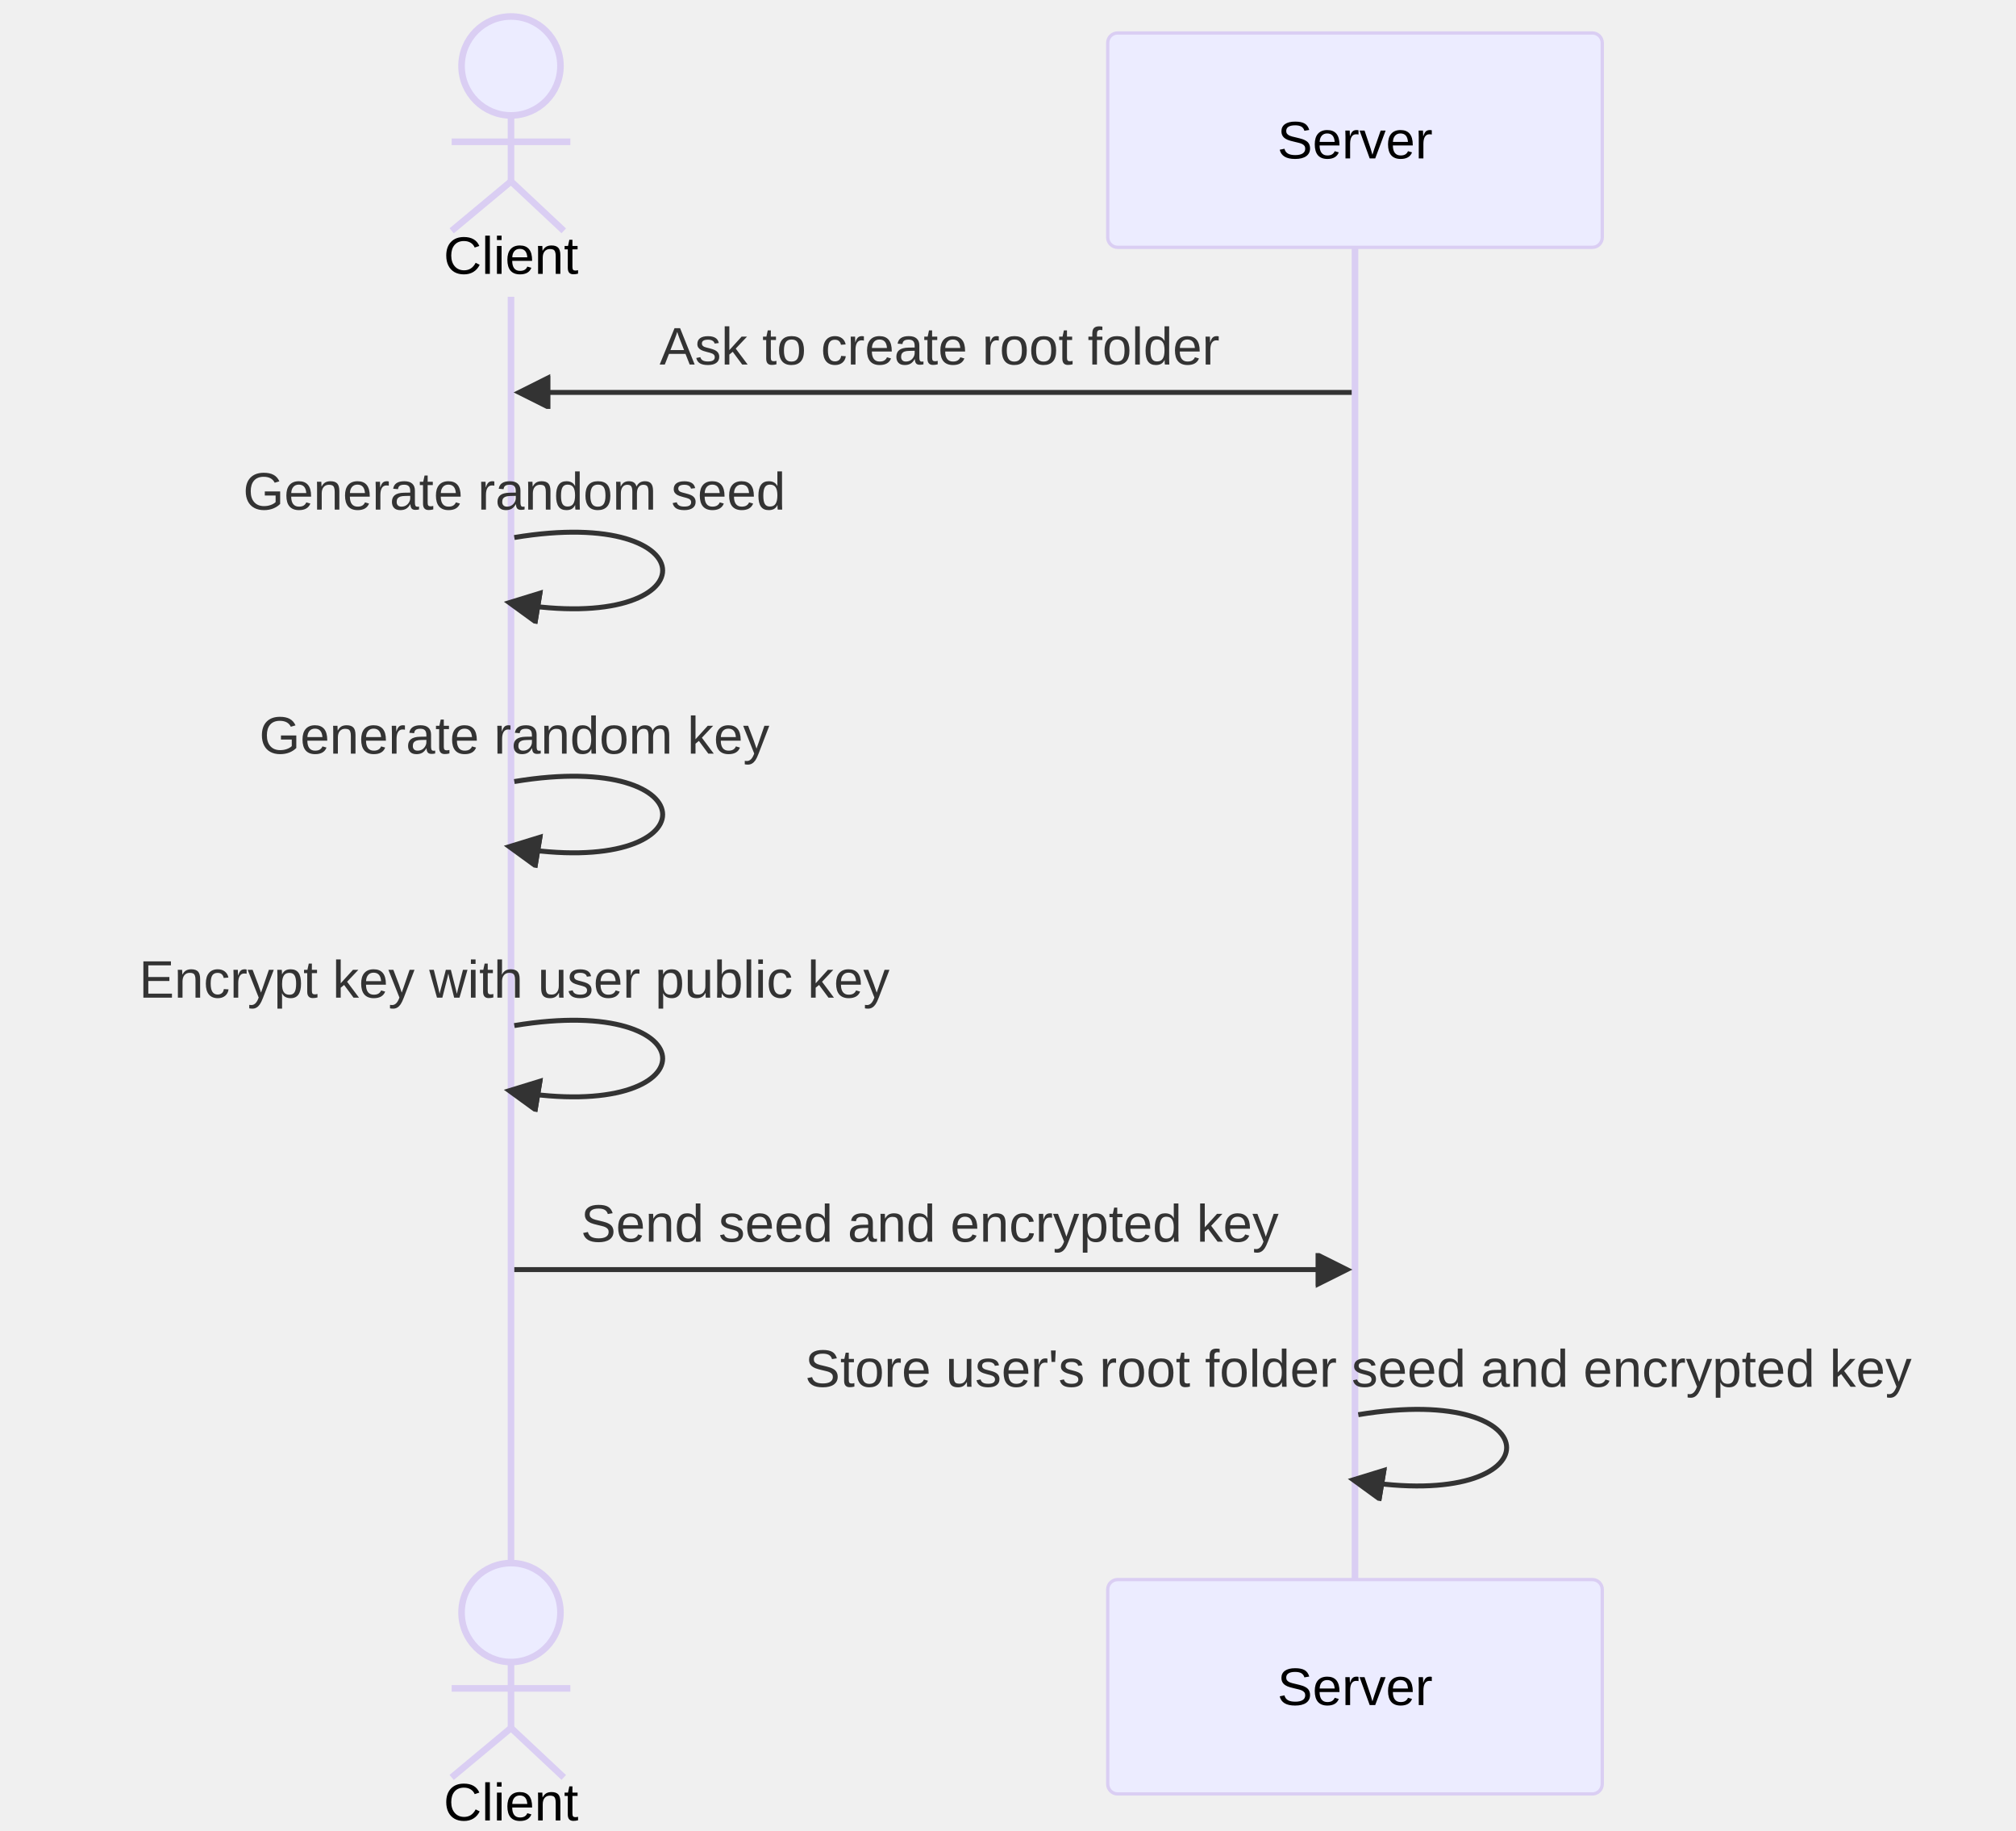
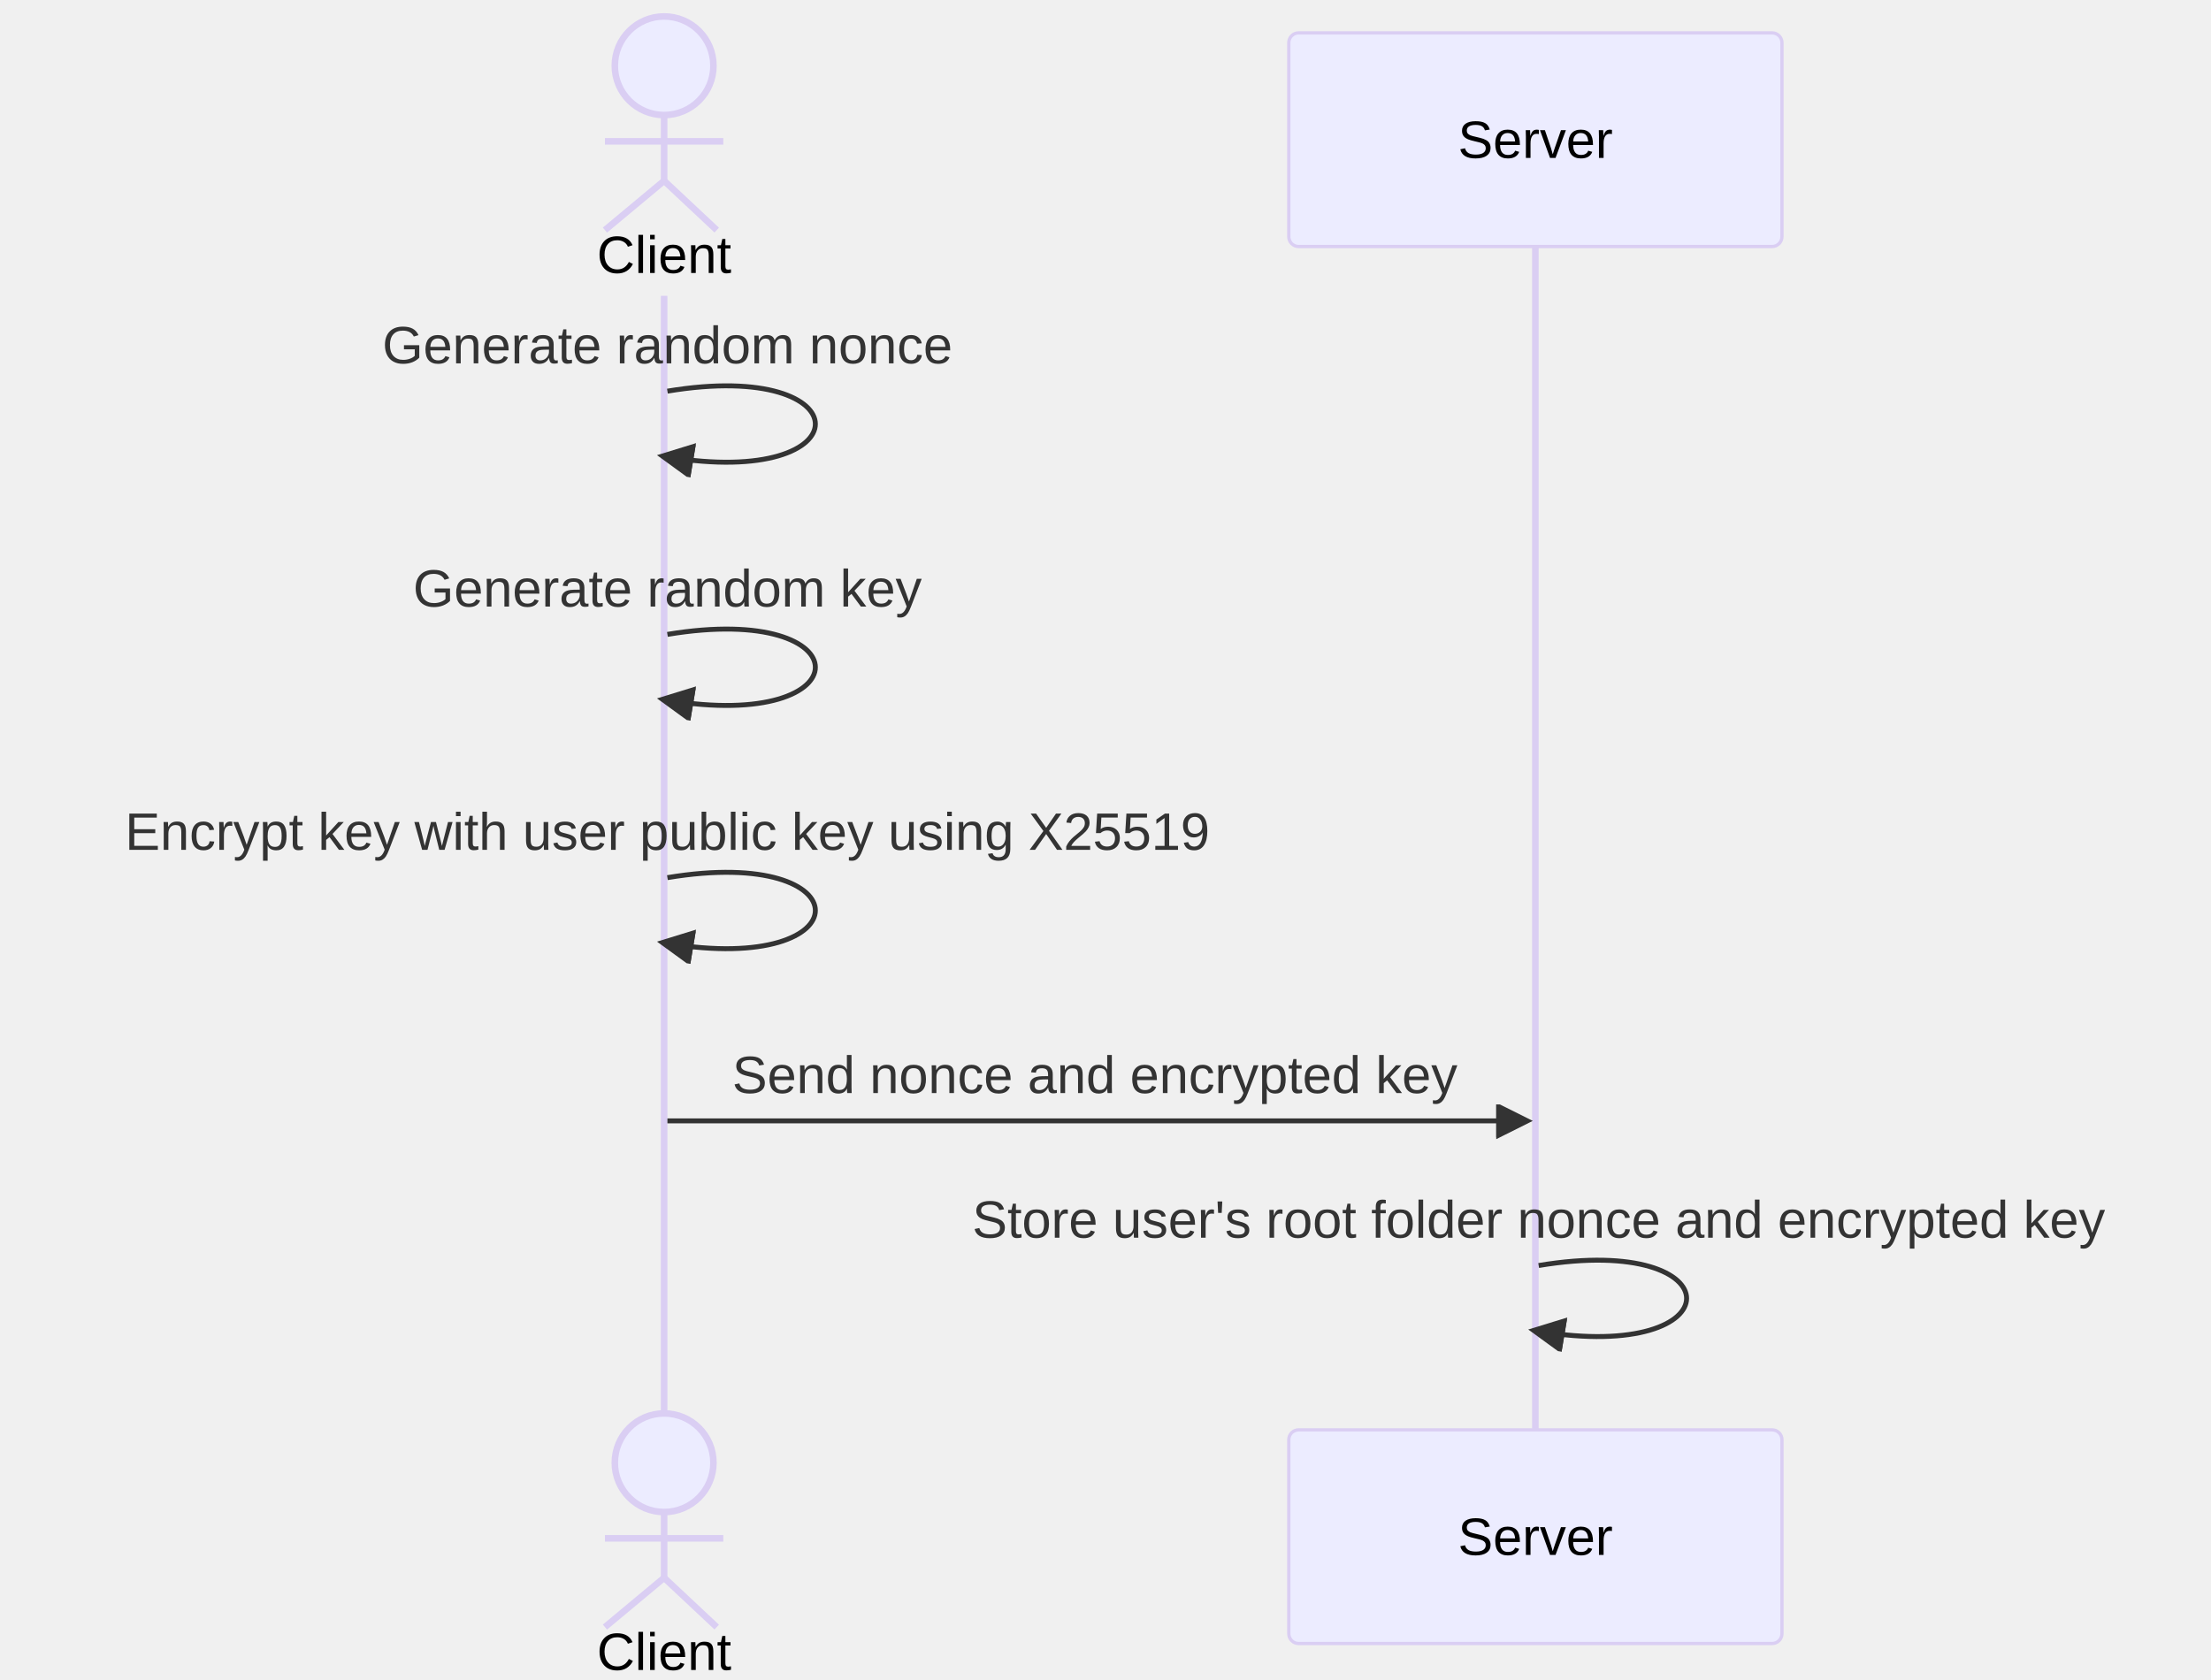
- <svg xmlns="http://www.w3.org/2000/svg" aria-roledescription="sequence" role="graphics-document document" viewBox="-80 -10 611.5 555" style="max-width: 611.5px; background-color: white;" width="100%" id="my-svg">
+ <svg xmlns="http://www.w3.org/2000/svg" aria-roledescription="sequence" role="graphics-document document" viewBox="-127 -10 672.5 511" style="max-width: 672.5px; background-color: white;" width="100%" id="my-svg">
  <g>
-     <rect class="actor" ry="3" rx="3" height="65" width="150" stroke="#666" fill="#eaeaea" y="469" x="256" />
-     <text style="text-anchor: middle; font-size: 16px; font-weight: 400;" class="actor" alignment-baseline="central" dominant-baseline="central" y="501.5" x="331">
-       <tspan dy="0" x="331">Server</tspan>
+     <rect class="actor" ry="3" rx="3" height="65" width="150" stroke="#666" fill="#eaeaea" y="425" x="265" />
+     <text style="text-anchor: middle; font-size: 16px; font-weight: 400;" class="actor" alignment-baseline="central" dominant-baseline="central" y="457.5" x="340">
+       <tspan dy="0" x="340">Server</tspan>
    </text>
  </g>
  <g>
-     <line stroke="#999" stroke-width="0.5px" class="200" y2="469" x2="331" y1="5" x1="331" id="actor1" />
+     <line stroke="#999" stroke-width="0.5px" class="200" y2="425" x2="340" y1="5" x1="340" id="actor1" />
    <g id="root-1">
-       <rect class="actor" ry="3" rx="3" height="65" width="150" stroke="#666" fill="#eaeaea" y="0" x="256" />
-       <text style="text-anchor: middle; font-size: 16px; font-weight: 400;" class="actor" alignment-baseline="central" dominant-baseline="central" y="32.5" x="331">
-         <tspan dy="0" x="331">Server</tspan>
+       <rect class="actor" ry="3" rx="3" height="65" width="150" stroke="#666" fill="#eaeaea" y="0" x="265" />
+       <text style="text-anchor: middle; font-size: 16px; font-weight: 400;" class="actor" alignment-baseline="central" dominant-baseline="central" y="32.5" x="340">
+         <tspan dy="0" x="340">Server</tspan>
      </text>
    </g>
  </g>
  <style>#my-svg{font-family:"trebuchet ms",verdana,arial,sans-serif;font-size:16px;fill:#333;}#my-svg .error-icon{fill:#552222;}#my-svg .error-text{fill:#552222;stroke:#552222;}#my-svg .edge-thickness-normal{stroke-width:2px;}#my-svg .edge-thickness-thick{stroke-width:3.5px;}#my-svg .edge-pattern-solid{stroke-dasharray:0;}#my-svg .edge-pattern-dashed{stroke-dasharray:3;}#my-svg .edge-pattern-dotted{stroke-dasharray:2;}#my-svg .marker{fill:#333333;stroke:#333333;}#my-svg .marker.cross{stroke:#333333;}#my-svg svg{font-family:"trebuchet ms",verdana,arial,sans-serif;font-size:16px;}#my-svg .actor{stroke:hsl(259.626, 59.777%, 87.902%);fill:#ECECFF;}#my-svg text.actor&gt;tspan{fill:black;stroke:none;}#my-svg .actor-line{stroke:grey;}#my-svg .messageLine0{stroke-width:1.5;stroke-dasharray:none;stroke:#333;}#my-svg .messageLine1{stroke-width:1.5;stroke-dasharray:2,2;stroke:#333;}#my-svg #arrowhead path{fill:#333;stroke:#333;}#my-svg .sequenceNumber{fill:white;}#my-svg #sequencenumber{fill:#333;}#my-svg #crosshead path{fill:#333;stroke:#333;}#my-svg .messageText{fill:#333;stroke:none;}#my-svg .labelBox{stroke:hsl(259.626, 59.777%, 87.902%);fill:#ECECFF;}#my-svg .labelText,#my-svg .labelText&gt;tspan{fill:black;stroke:none;}#my-svg .loopText,#my-svg .loopText&gt;tspan{fill:black;stroke:none;}#my-svg .loopLine{stroke-width:2px;stroke-dasharray:2,2;stroke:hsl(259.626, 59.777%, 87.902%);fill:hsl(259.626, 59.777%, 87.902%);}#my-svg .note{stroke:#aaaa33;fill:#fff5ad;}#my-svg .noteText,#my-svg .noteText&gt;tspan{fill:black;stroke:none;}#my-svg .activation0{fill:#f4f4f4;stroke:#666;}#my-svg .activation1{fill:#f4f4f4;stroke:#666;}#my-svg .activation2{fill:#f4f4f4;stroke:#666;}#my-svg .actorPopupMenu{position:absolute;}#my-svg .actorPopupMenuPanel{position:absolute;fill:#ECECFF;box-shadow:0px 8px 16px 0px rgba(0,0,0,0.2);filter:drop-shadow(3px 5px 2px rgb(0 0 0 / 0.4));}#my-svg .actor-man line{stroke:hsl(259.626, 59.777%, 87.902%);fill:#ECECFF;}#my-svg .actor-man circle,#my-svg line{stroke:hsl(259.626, 59.777%, 87.902%);fill:#ECECFF;stroke-width:2px;}#my-svg :root{--mermaid-font-family:"trebuchet ms",verdana,arial,sans-serif;}</style>
  <g />
  <defs>
    <symbol height="24" width="24" id="computer">
      <path d="M2 2v13h20v-13h-20zm18 11h-16v-9h16v9zm-10.228 6l.466-1h3.524l.467 1h-4.457zm14.228 3h-24l2-6h2.104l-1.33 4h18.45l-1.297-4h2.073l2 6zm-5-10h-14v-7h14v7z" transform="scale(.5)" />
    </symbol>
  </defs>
  <defs>
    <symbol clip-rule="evenodd" fill-rule="evenodd" id="database">
      <path d="M12.258.001l.256.004.255.005.253.008.251.01.249.012.247.015.246.016.242.019.241.02.239.023.236.024.233.027.231.028.229.031.225.032.223.034.22.036.217.038.214.04.211.041.208.043.205.045.201.046.198.048.194.05.191.051.187.053.183.054.18.056.175.057.172.059.168.06.163.061.16.063.155.064.15.066.074.033.073.033.071.034.07.034.069.035.068.035.067.035.066.035.064.036.064.036.062.036.06.036.06.037.058.037.058.037.055.038.055.038.053.038.052.038.051.039.05.039.048.039.047.039.045.04.044.04.043.04.041.04.04.041.039.041.037.041.036.041.034.041.033.042.032.042.03.042.029.042.027.042.026.043.024.043.023.043.021.043.02.043.018.044.017.043.015.044.013.044.012.044.011.045.009.044.007.045.006.045.004.045.002.045.001.045v17l-.001.045-.002.045-.004.045-.006.045-.007.045-.009.044-.011.045-.012.044-.013.044-.015.044-.017.043-.018.044-.02.043-.021.043-.023.043-.024.043-.026.043-.027.042-.029.042-.03.042-.032.042-.033.042-.034.041-.036.041-.037.041-.039.041-.04.041-.041.04-.043.04-.044.04-.045.04-.047.039-.048.039-.05.039-.051.039-.052.038-.053.038-.055.038-.055.038-.058.037-.058.037-.06.037-.06.036-.062.036-.064.036-.064.036-.066.035-.067.035-.068.035-.069.035-.07.034-.071.034-.073.033-.074.033-.15.066-.155.064-.16.063-.163.061-.168.06-.172.059-.175.057-.18.056-.183.054-.187.053-.191.051-.194.05-.198.048-.201.046-.205.045-.208.043-.211.041-.214.04-.217.038-.22.036-.223.034-.225.032-.229.031-.231.028-.233.027-.236.024-.239.023-.241.02-.242.019-.246.016-.247.015-.249.012-.251.01-.253.008-.255.005-.256.004-.258.001-.258-.001-.256-.004-.255-.005-.253-.008-.251-.01-.249-.012-.247-.015-.245-.016-.243-.019-.241-.02-.238-.023-.236-.024-.234-.027-.231-.028-.228-.031-.226-.032-.223-.034-.22-.036-.217-.038-.214-.04-.211-.041-.208-.043-.204-.045-.201-.046-.198-.048-.195-.05-.19-.051-.187-.053-.184-.054-.179-.056-.176-.057-.172-.059-.167-.06-.164-.061-.159-.063-.155-.064-.151-.066-.074-.033-.072-.033-.072-.034-.07-.034-.069-.035-.068-.035-.067-.035-.066-.035-.064-.036-.063-.036-.062-.036-.061-.036-.06-.037-.058-.037-.057-.037-.056-.038-.055-.038-.053-.038-.052-.038-.051-.039-.049-.039-.049-.039-.046-.039-.046-.04-.044-.04-.043-.04-.041-.04-.04-.041-.039-.041-.037-.041-.036-.041-.034-.041-.033-.042-.032-.042-.03-.042-.029-.042-.027-.042-.026-.043-.024-.043-.023-.043-.021-.043-.02-.043-.018-.044-.017-.043-.015-.044-.013-.044-.012-.044-.011-.045-.009-.044-.007-.045-.006-.045-.004-.045-.002-.045-.001-.045v-17l.001-.045.002-.045.004-.045.006-.045.007-.045.009-.044.011-.045.012-.044.013-.044.015-.044.017-.043.018-.044.02-.043.021-.043.023-.043.024-.043.026-.043.027-.042.029-.042.03-.042.032-.042.033-.042.034-.041.036-.041.037-.041.039-.041.04-.041.041-.04.043-.04.044-.04.046-.04.046-.039.049-.039.049-.039.051-.039.052-.038.053-.038.055-.038.056-.038.057-.037.058-.037.06-.037.061-.036.062-.036.063-.036.064-.036.066-.035.067-.035.068-.035.069-.035.07-.034.072-.034.072-.033.074-.033.151-.066.155-.064.159-.063.164-.061.167-.06.172-.059.176-.057.179-.056.184-.054.187-.053.19-.051.195-.05.198-.048.201-.046.204-.045.208-.043.211-.041.214-.04.217-.038.22-.036.223-.034.226-.032.228-.031.231-.028.234-.027.236-.024.238-.023.241-.02.243-.019.245-.016.247-.015.249-.012.251-.01.253-.008.255-.005.256-.004.258-.001.258.001zm-9.258 20.499v.01l.001.021.003.021.004.022.005.021.006.022.007.022.009.023.01.022.011.023.012.023.013.023.015.023.016.024.017.023.018.024.019.024.021.024.022.025.023.024.024.025.052.049.056.05.061.051.066.051.07.051.075.051.079.052.084.052.088.052.092.052.097.052.102.051.105.052.11.052.114.051.119.051.123.051.127.05.131.05.135.05.139.048.144.049.147.047.152.047.155.047.16.045.163.045.167.043.171.043.176.041.178.041.183.039.187.039.19.037.194.035.197.035.202.033.204.031.209.03.212.029.216.027.219.025.222.024.226.021.23.02.233.018.236.016.24.015.243.012.246.01.249.008.253.005.256.004.259.001.26-.001.257-.004.254-.005.25-.008.247-.011.244-.012.241-.014.237-.016.233-.018.231-.021.226-.021.224-.024.22-.026.216-.027.212-.028.21-.031.205-.031.202-.034.198-.034.194-.036.191-.037.187-.039.183-.04.179-.04.175-.042.172-.043.168-.044.163-.045.16-.046.155-.046.152-.047.148-.048.143-.049.139-.049.136-.05.131-.05.126-.05.123-.051.118-.052.114-.051.11-.052.106-.052.101-.052.096-.052.092-.052.088-.053.083-.051.079-.052.074-.052.07-.051.065-.051.06-.051.056-.05.051-.05.023-.024.023-.025.021-.024.02-.024.019-.024.018-.024.017-.024.015-.023.014-.024.013-.023.012-.023.01-.023.01-.022.008-.022.006-.022.006-.022.004-.022.004-.021.001-.021.001-.021v-4.127l-.077.055-.08.053-.083.054-.085.053-.087.052-.09.052-.093.051-.095.05-.097.05-.1.049-.102.049-.105.048-.106.047-.109.047-.111.046-.114.045-.115.045-.118.044-.12.043-.122.042-.124.042-.126.041-.128.04-.13.04-.132.038-.134.038-.135.037-.138.037-.139.035-.142.035-.143.034-.144.033-.147.032-.148.031-.15.03-.151.03-.153.029-.154.027-.156.027-.158.026-.159.025-.161.024-.162.023-.163.022-.165.021-.166.02-.167.019-.169.018-.169.017-.171.016-.173.015-.173.014-.175.013-.175.012-.177.011-.178.01-.179.008-.179.008-.181.006-.182.005-.182.004-.184.003-.184.002h-.37l-.184-.002-.184-.003-.182-.004-.182-.005-.181-.006-.179-.008-.179-.008-.178-.01-.176-.011-.176-.012-.175-.013-.173-.014-.172-.015-.171-.016-.17-.017-.169-.018-.167-.019-.166-.02-.165-.021-.163-.022-.162-.023-.161-.024-.159-.025-.157-.026-.156-.027-.155-.027-.153-.029-.151-.03-.15-.03-.148-.031-.146-.032-.145-.033-.143-.034-.141-.035-.14-.035-.137-.037-.136-.037-.134-.038-.132-.038-.13-.04-.128-.04-.126-.041-.124-.042-.122-.042-.12-.044-.117-.043-.116-.045-.113-.045-.112-.046-.109-.047-.106-.047-.105-.048-.102-.049-.1-.049-.097-.05-.095-.05-.093-.052-.09-.051-.087-.052-.085-.053-.083-.054-.08-.054-.077-.054v4.127zm0-5.654v.011l.001.021.003.021.004.021.005.022.006.022.007.022.009.022.01.022.011.023.012.023.013.023.015.024.016.023.017.024.018.024.019.024.021.024.022.024.023.025.024.024.052.05.056.05.061.05.066.051.07.051.075.052.079.051.084.052.088.052.092.052.097.052.102.052.105.052.11.051.114.051.119.052.123.05.127.051.131.05.135.049.139.049.144.048.147.048.152.047.155.046.16.045.163.045.167.044.171.042.176.042.178.04.183.04.187.038.19.037.194.036.197.034.202.033.204.032.209.03.212.028.216.027.219.025.222.024.226.022.23.02.233.018.236.016.24.014.243.012.246.01.249.008.253.006.256.003.259.001.26-.001.257-.003.254-.006.25-.008.247-.01.244-.012.241-.015.237-.016.233-.018.231-.02.226-.022.224-.024.22-.025.216-.027.212-.029.21-.03.205-.032.202-.033.198-.035.194-.036.191-.037.187-.039.183-.039.179-.041.175-.042.172-.043.168-.044.163-.045.16-.045.155-.047.152-.047.148-.048.143-.048.139-.05.136-.049.131-.05.126-.051.123-.051.118-.051.114-.052.11-.052.106-.052.101-.052.096-.052.092-.052.088-.052.083-.052.079-.052.074-.051.07-.052.065-.051.06-.05.056-.051.051-.049.023-.025.023-.024.021-.025.02-.024.019-.024.018-.024.017-.024.015-.023.014-.023.013-.024.012-.022.01-.023.01-.023.008-.022.006-.022.006-.022.004-.021.004-.022.001-.021.001-.021v-4.139l-.077.054-.08.054-.083.054-.085.052-.087.053-.09.051-.093.051-.095.051-.097.05-.1.049-.102.049-.105.048-.106.047-.109.047-.111.046-.114.045-.115.044-.118.044-.12.044-.122.042-.124.042-.126.041-.128.04-.13.039-.132.039-.134.038-.135.037-.138.036-.139.036-.142.035-.143.033-.144.033-.147.033-.148.031-.15.03-.151.03-.153.028-.154.028-.156.027-.158.026-.159.025-.161.024-.162.023-.163.022-.165.021-.166.02-.167.019-.169.018-.169.017-.171.016-.173.015-.173.014-.175.013-.175.012-.177.011-.178.009-.179.009-.179.007-.181.007-.182.005-.182.004-.184.003-.184.002h-.37l-.184-.002-.184-.003-.182-.004-.182-.005-.181-.007-.179-.007-.179-.009-.178-.009-.176-.011-.176-.012-.175-.013-.173-.014-.172-.015-.171-.016-.17-.017-.169-.018-.167-.019-.166-.02-.165-.021-.163-.022-.162-.023-.161-.024-.159-.025-.157-.026-.156-.027-.155-.028-.153-.028-.151-.03-.15-.03-.148-.031-.146-.033-.145-.033-.143-.033-.141-.035-.14-.036-.137-.036-.136-.037-.134-.038-.132-.039-.13-.039-.128-.04-.126-.041-.124-.042-.122-.043-.12-.043-.117-.044-.116-.044-.113-.046-.112-.046-.109-.046-.106-.047-.105-.048-.102-.049-.1-.049-.097-.05-.095-.051-.093-.051-.09-.051-.087-.053-.085-.052-.083-.054-.08-.054-.077-.054v4.139zm0-5.666v.011l.001.02.003.022.004.021.005.022.006.021.007.022.009.023.01.022.011.023.012.023.013.023.015.023.016.024.017.024.018.023.019.024.021.025.022.024.023.024.024.025.052.05.056.05.061.05.066.051.07.051.075.052.079.051.084.052.088.052.092.052.097.052.102.052.105.051.11.052.114.051.119.051.123.051.127.05.131.05.135.05.139.049.144.048.147.048.152.047.155.046.16.045.163.045.167.043.171.043.176.042.178.04.183.04.187.038.19.037.194.036.197.034.202.033.204.032.209.03.212.028.216.027.219.025.222.024.226.021.23.02.233.018.236.017.24.014.243.012.246.01.249.008.253.006.256.003.259.001.26-.001.257-.003.254-.006.25-.008.247-.01.244-.013.241-.014.237-.016.233-.018.231-.02.226-.022.224-.024.22-.025.216-.027.212-.029.21-.03.205-.032.202-.033.198-.035.194-.036.191-.037.187-.039.183-.039.179-.041.175-.042.172-.043.168-.044.163-.045.16-.045.155-.047.152-.047.148-.048.143-.049.139-.049.136-.049.131-.051.126-.05.123-.051.118-.052.114-.051.11-.052.106-.052.101-.052.096-.052.092-.052.088-.052.083-.052.079-.052.074-.052.07-.051.065-.051.06-.051.056-.05.051-.049.023-.025.023-.025.021-.024.02-.024.019-.024.018-.024.017-.024.015-.023.014-.024.013-.023.012-.023.01-.022.01-.023.008-.022.006-.022.006-.022.004-.022.004-.021.001-.021.001-.021v-4.153l-.077.054-.08.054-.083.053-.085.053-.087.053-.09.051-.093.051-.095.051-.097.05-.1.049-.102.048-.105.048-.106.048-.109.046-.111.046-.114.046-.115.044-.118.044-.12.043-.122.043-.124.042-.126.041-.128.04-.13.039-.132.039-.134.038-.135.037-.138.036-.139.036-.142.034-.143.034-.144.033-.147.032-.148.032-.15.03-.151.03-.153.028-.154.028-.156.027-.158.026-.159.024-.161.024-.162.023-.163.023-.165.021-.166.02-.167.019-.169.018-.169.017-.171.016-.173.015-.173.014-.175.013-.175.012-.177.01-.178.01-.179.009-.179.007-.181.006-.182.006-.182.004-.184.003-.184.001-.185.001-.185-.001-.184-.001-.184-.003-.182-.004-.182-.006-.181-.006-.179-.007-.179-.009-.178-.01-.176-.01-.176-.012-.175-.013-.173-.014-.172-.015-.171-.016-.17-.017-.169-.018-.167-.019-.166-.02-.165-.021-.163-.023-.162-.023-.161-.024-.159-.024-.157-.026-.156-.027-.155-.028-.153-.028-.151-.03-.15-.03-.148-.032-.146-.032-.145-.033-.143-.034-.141-.034-.14-.036-.137-.036-.136-.037-.134-.038-.132-.039-.13-.039-.128-.041-.126-.041-.124-.041-.122-.043-.12-.043-.117-.044-.116-.044-.113-.046-.112-.046-.109-.046-.106-.048-.105-.048-.102-.048-.1-.05-.097-.049-.095-.051-.093-.051-.09-.052-.087-.052-.085-.053-.083-.053-.08-.054-.077-.054v4.153zm8.74-8.179l-.257.004-.254.005-.25.008-.247.011-.244.012-.241.014-.237.016-.233.018-.231.021-.226.022-.224.023-.22.026-.216.027-.212.028-.21.031-.205.032-.202.033-.198.034-.194.036-.191.038-.187.038-.183.04-.179.041-.175.042-.172.043-.168.043-.163.045-.16.046-.155.046-.152.048-.148.048-.143.048-.139.049-.136.05-.131.05-.126.051-.123.051-.118.051-.114.052-.11.052-.106.052-.101.052-.096.052-.092.052-.088.052-.083.052-.079.052-.074.051-.07.052-.065.051-.06.05-.056.05-.051.05-.023.025-.023.024-.021.024-.02.025-.019.024-.018.024-.017.023-.015.024-.014.023-.013.023-.012.023-.01.023-.01.022-.008.022-.006.023-.006.021-.004.022-.004.021-.001.021-.001.021.001.021.001.021.004.021.004.022.006.021.006.023.008.022.01.022.01.023.012.023.013.023.014.023.015.024.017.023.018.024.019.024.02.025.021.024.023.024.023.025.051.05.056.05.06.05.065.051.07.052.074.051.079.052.083.052.088.052.092.052.096.052.101.052.106.052.11.052.114.052.118.051.123.051.126.051.131.05.136.05.139.049.143.048.148.048.152.048.155.046.16.046.163.045.168.043.172.043.175.042.179.041.183.04.187.038.191.038.194.036.198.034.202.033.205.032.21.031.212.028.216.027.22.026.224.023.226.022.231.021.233.018.237.016.241.014.244.012.247.011.25.008.254.005.257.004.26.001.26-.001.257-.004.254-.005.25-.008.247-.011.244-.012.241-.014.237-.016.233-.018.231-.021.226-.022.224-.023.22-.026.216-.027.212-.028.21-.031.205-.032.202-.033.198-.034.194-.036.191-.038.187-.038.183-.04.179-.041.175-.042.172-.043.168-.043.163-.045.16-.046.155-.046.152-.048.148-.048.143-.048.139-.049.136-.05.131-.05.126-.051.123-.051.118-.051.114-.052.11-.052.106-.052.101-.052.096-.052.092-.052.088-.052.083-.052.079-.052.074-.051.07-.052.065-.051.06-.05.056-.05.051-.05.023-.025.023-.024.021-.024.02-.025.019-.024.018-.024.017-.023.015-.024.014-.023.013-.023.012-.023.01-.023.01-.022.008-.022.006-.023.006-.021.004-.022.004-.021.001-.021.001-.021-.001-.021-.001-.021-.004-.021-.004-.022-.006-.021-.006-.023-.008-.022-.01-.022-.01-.023-.012-.023-.013-.023-.014-.023-.015-.024-.017-.023-.018-.024-.019-.024-.02-.025-.021-.024-.023-.024-.023-.025-.051-.05-.056-.05-.06-.05-.065-.051-.07-.052-.074-.051-.079-.052-.083-.052-.088-.052-.092-.052-.096-.052-.101-.052-.106-.052-.11-.052-.114-.052-.118-.051-.123-.051-.126-.051-.131-.05-.136-.05-.139-.049-.143-.048-.148-.048-.152-.048-.155-.046-.16-.046-.163-.045-.168-.043-.172-.043-.175-.042-.179-.041-.183-.04-.187-.038-.191-.038-.194-.036-.198-.034-.202-.033-.205-.032-.21-.031-.212-.028-.216-.027-.22-.026-.224-.023-.226-.022-.231-.021-.233-.018-.237-.016-.241-.014-.244-.012-.247-.011-.25-.008-.254-.005-.257-.004-.26-.001-.26.001z" transform="scale(.5)" />
    </symbol>
  </defs>
  <defs>
    <symbol height="24" width="24" id="clock">
      <path d="M12 2c5.514 0 10 4.486 10 10s-4.486 10-10 10-10-4.486-10-10 4.486-10 10-10zm0-2c-6.627 0-12 5.373-12 12s5.373 12 12 12 12-5.373 12-12-5.373-12-12-12zm5.848 12.459c.202.038.202.333.001.372-1.907.361-6.045 1.111-6.547 1.111-.719 0-1.301-.582-1.301-1.301 0-.512.77-5.447 1.125-7.445.034-.192.312-.181.343.014l.985 6.238 5.394 1.011z" transform="scale(.5)" />
    </symbol>
  </defs>
  <defs>
    <marker orient="auto" markerHeight="12" markerWidth="12" markerUnits="userSpaceOnUse" refY="5" refX="7.9" id="arrowhead">
      <path d="M 0 0 L 10 5 L 0 10 z" />
    </marker>
  </defs>
  <defs>
    <marker refY="4.5" refX="4" orient="auto" markerHeight="8" markerWidth="15" id="crosshead">
      <path style="stroke-dasharray: 0, 0;" d="M 1,2 L 6,7 M 6,2 L 1,7" stroke-width="1pt" stroke="#000000" fill="none" />
    </marker>
  </defs>
  <defs>
    <marker orient="auto" markerHeight="28" markerWidth="20" refY="7" refX="15.5" id="filled-head">
      <path d="M 18,7 L9,13 L14,7 L9,1 Z" />
    </marker>
  </defs>
  <defs>
    <marker orient="auto" markerHeight="40" markerWidth="60" refY="15" refX="15" id="sequencenumber">
      <circle r="6" cy="15" cx="15" />
    </marker>
  </defs>
-   <line stroke="#999" stroke-width="0.5px" class="200" y2="469" x2="75" y1="80" x1="75" id="actor0" />
+   <line stroke="#999" stroke-width="0.5px" class="200" y2="425" x2="75" y1="80" x1="75" id="actor0" />
  <g class="actor-man">
    <line y2="45" x2="75" y1="25" x1="75" id="actor-man-torso0" />
    <line y2="33" x2="93" y1="33" x1="57" id="actor-man-arms0" />
    <line y2="45" x2="75" y1="60" x1="57" />
    <line y2="60" x2="91" y1="45" x1="75" />
    <circle height="65" width="150" r="15" cy="10" cx="75" />
    <text style="text-anchor: middle; font-size: 16px; font-weight: 400;" class="actor" alignment-baseline="central" dominant-baseline="central" y="67.5" x="75">
      <tspan dy="0" x="75">Client</tspan>
    </text>
  </g>
-   <text style="font-size: 16px; font-weight: 400;" dy="1em" class="messageText" alignment-baseline="middle" dominant-baseline="middle" text-anchor="middle" y="80" x="205">Ask to create root folder</text>
-   <line style="fill: none;" marker-end="url(#arrowhead)" stroke="none" stroke-width="2" class="messageLine0" y2="109" x2="79" y1="109" x1="330" />
-   <text style="font-size: 16px; font-weight: 400;" dy="1em" class="messageText" alignment-baseline="middle" dominant-baseline="middle" text-anchor="middle" y="124" x="76">Generate random seed</text>
-   <path style="fill: none;" marker-end="url(#arrowhead)" stroke="none" stroke-width="2" class="messageLine0" d="M 76,153 C 136,143 136,183 76,173" />
-   <text style="font-size: 16px; font-weight: 400;" dy="1em" class="messageText" alignment-baseline="middle" dominant-baseline="middle" text-anchor="middle" y="198" x="76">Generate random key</text>
-   <path style="fill: none;" marker-end="url(#arrowhead)" stroke="none" stroke-width="2" class="messageLine0" d="M 76,227 C 136,217 136,257 76,247" />
-   <text style="font-size: 16px; font-weight: 400;" dy="1em" class="messageText" alignment-baseline="middle" dominant-baseline="middle" text-anchor="middle" y="272" x="76">Encrypt key with user public key</text>
-   <path style="fill: none;" marker-end="url(#arrowhead)" stroke="none" stroke-width="2" class="messageLine0" d="M 76,301 C 136,291 136,331 76,321" />
-   <text style="font-size: 16px; font-weight: 400;" dy="1em" class="messageText" alignment-baseline="middle" dominant-baseline="middle" text-anchor="middle" y="346" x="202">Send seed and encrypted key</text>
-   <line style="fill: none;" marker-end="url(#arrowhead)" stroke="none" stroke-width="2" class="messageLine0" y2="375" x2="327" y1="375" x1="76" />
-   <text style="font-size: 16px; font-weight: 400;" dy="1em" class="messageText" alignment-baseline="middle" dominant-baseline="middle" text-anchor="middle" y="390" x="332">Store user's root folder seed and encrypted key</text>
-   <path style="fill: none;" marker-end="url(#arrowhead)" stroke="none" stroke-width="2" class="messageLine0" d="M 332,419 C 392,409 392,449 332,439" />
+   <text style="font-size: 16px; font-weight: 400;" dy="1em" class="messageText" alignment-baseline="middle" dominant-baseline="middle" text-anchor="middle" y="80" x="76">Generate random nonce</text>
+   <path style="fill: none;" marker-end="url(#arrowhead)" stroke="none" stroke-width="2" class="messageLine0" d="M 76,109 C 136,99 136,139 76,129" />
+   <text style="font-size: 16px; font-weight: 400;" dy="1em" class="messageText" alignment-baseline="middle" dominant-baseline="middle" text-anchor="middle" y="154" x="76">Generate random key</text>
+   <path style="fill: none;" marker-end="url(#arrowhead)" stroke="none" stroke-width="2" class="messageLine0" d="M 76,183 C 136,173 136,213 76,203" />
+   <text style="font-size: 16px; font-weight: 400;" dy="1em" class="messageText" alignment-baseline="middle" dominant-baseline="middle" text-anchor="middle" y="228" x="76">Encrypt key with user public key using X25519</text>
+   <path style="fill: none;" marker-end="url(#arrowhead)" stroke="none" stroke-width="2" class="messageLine0" d="M 76,257 C 136,247 136,287 76,277" />
+   <text style="font-size: 16px; font-weight: 400;" dy="1em" class="messageText" alignment-baseline="middle" dominant-baseline="middle" text-anchor="middle" y="302" x="206">Send nonce and encrypted key</text>
+   <line style="fill: none;" marker-end="url(#arrowhead)" stroke="none" stroke-width="2" class="messageLine0" y2="331" x2="336" y1="331" x1="76" />
+   <text style="font-size: 16px; font-weight: 400;" dy="1em" class="messageText" alignment-baseline="middle" dominant-baseline="middle" text-anchor="middle" y="346" x="341">Store user's root folder nonce and encrypted key</text>
+   <path style="fill: none;" marker-end="url(#arrowhead)" stroke="none" stroke-width="2" class="messageLine0" d="M 341,375 C 401,365 401,405 341,395" />
  <g class="actor-man">
-     <line y2="514" x2="75" y1="494" x1="75" id="actor-man-torso1" />
-     <line y2="502" x2="93" y1="502" x1="57" id="actor-man-arms1" />
-     <line y2="514" x2="75" y1="529" x1="57" />
-     <line y2="529" x2="91" y1="514" x1="75" />
-     <circle height="65" width="150" r="15" cy="479" cx="75" />
-     <text style="text-anchor: middle; font-size: 16px; font-weight: 400;" class="actor" alignment-baseline="central" dominant-baseline="central" y="536.5" x="75">
+     <line y2="470" x2="75" y1="450" x1="75" id="actor-man-torso1" />
+     <line y2="458" x2="93" y1="458" x1="57" id="actor-man-arms1" />
+     <line y2="470" x2="75" y1="485" x1="57" />
+     <line y2="485" x2="91" y1="470" x1="75" />
+     <circle height="65" width="150" r="15" cy="435" cx="75" />
+     <text style="text-anchor: middle; font-size: 16px; font-weight: 400;" class="actor" alignment-baseline="central" dominant-baseline="central" y="492.5" x="75">
      <tspan dy="0" x="75">Client</tspan>
    </text>
  </g>
</svg>
